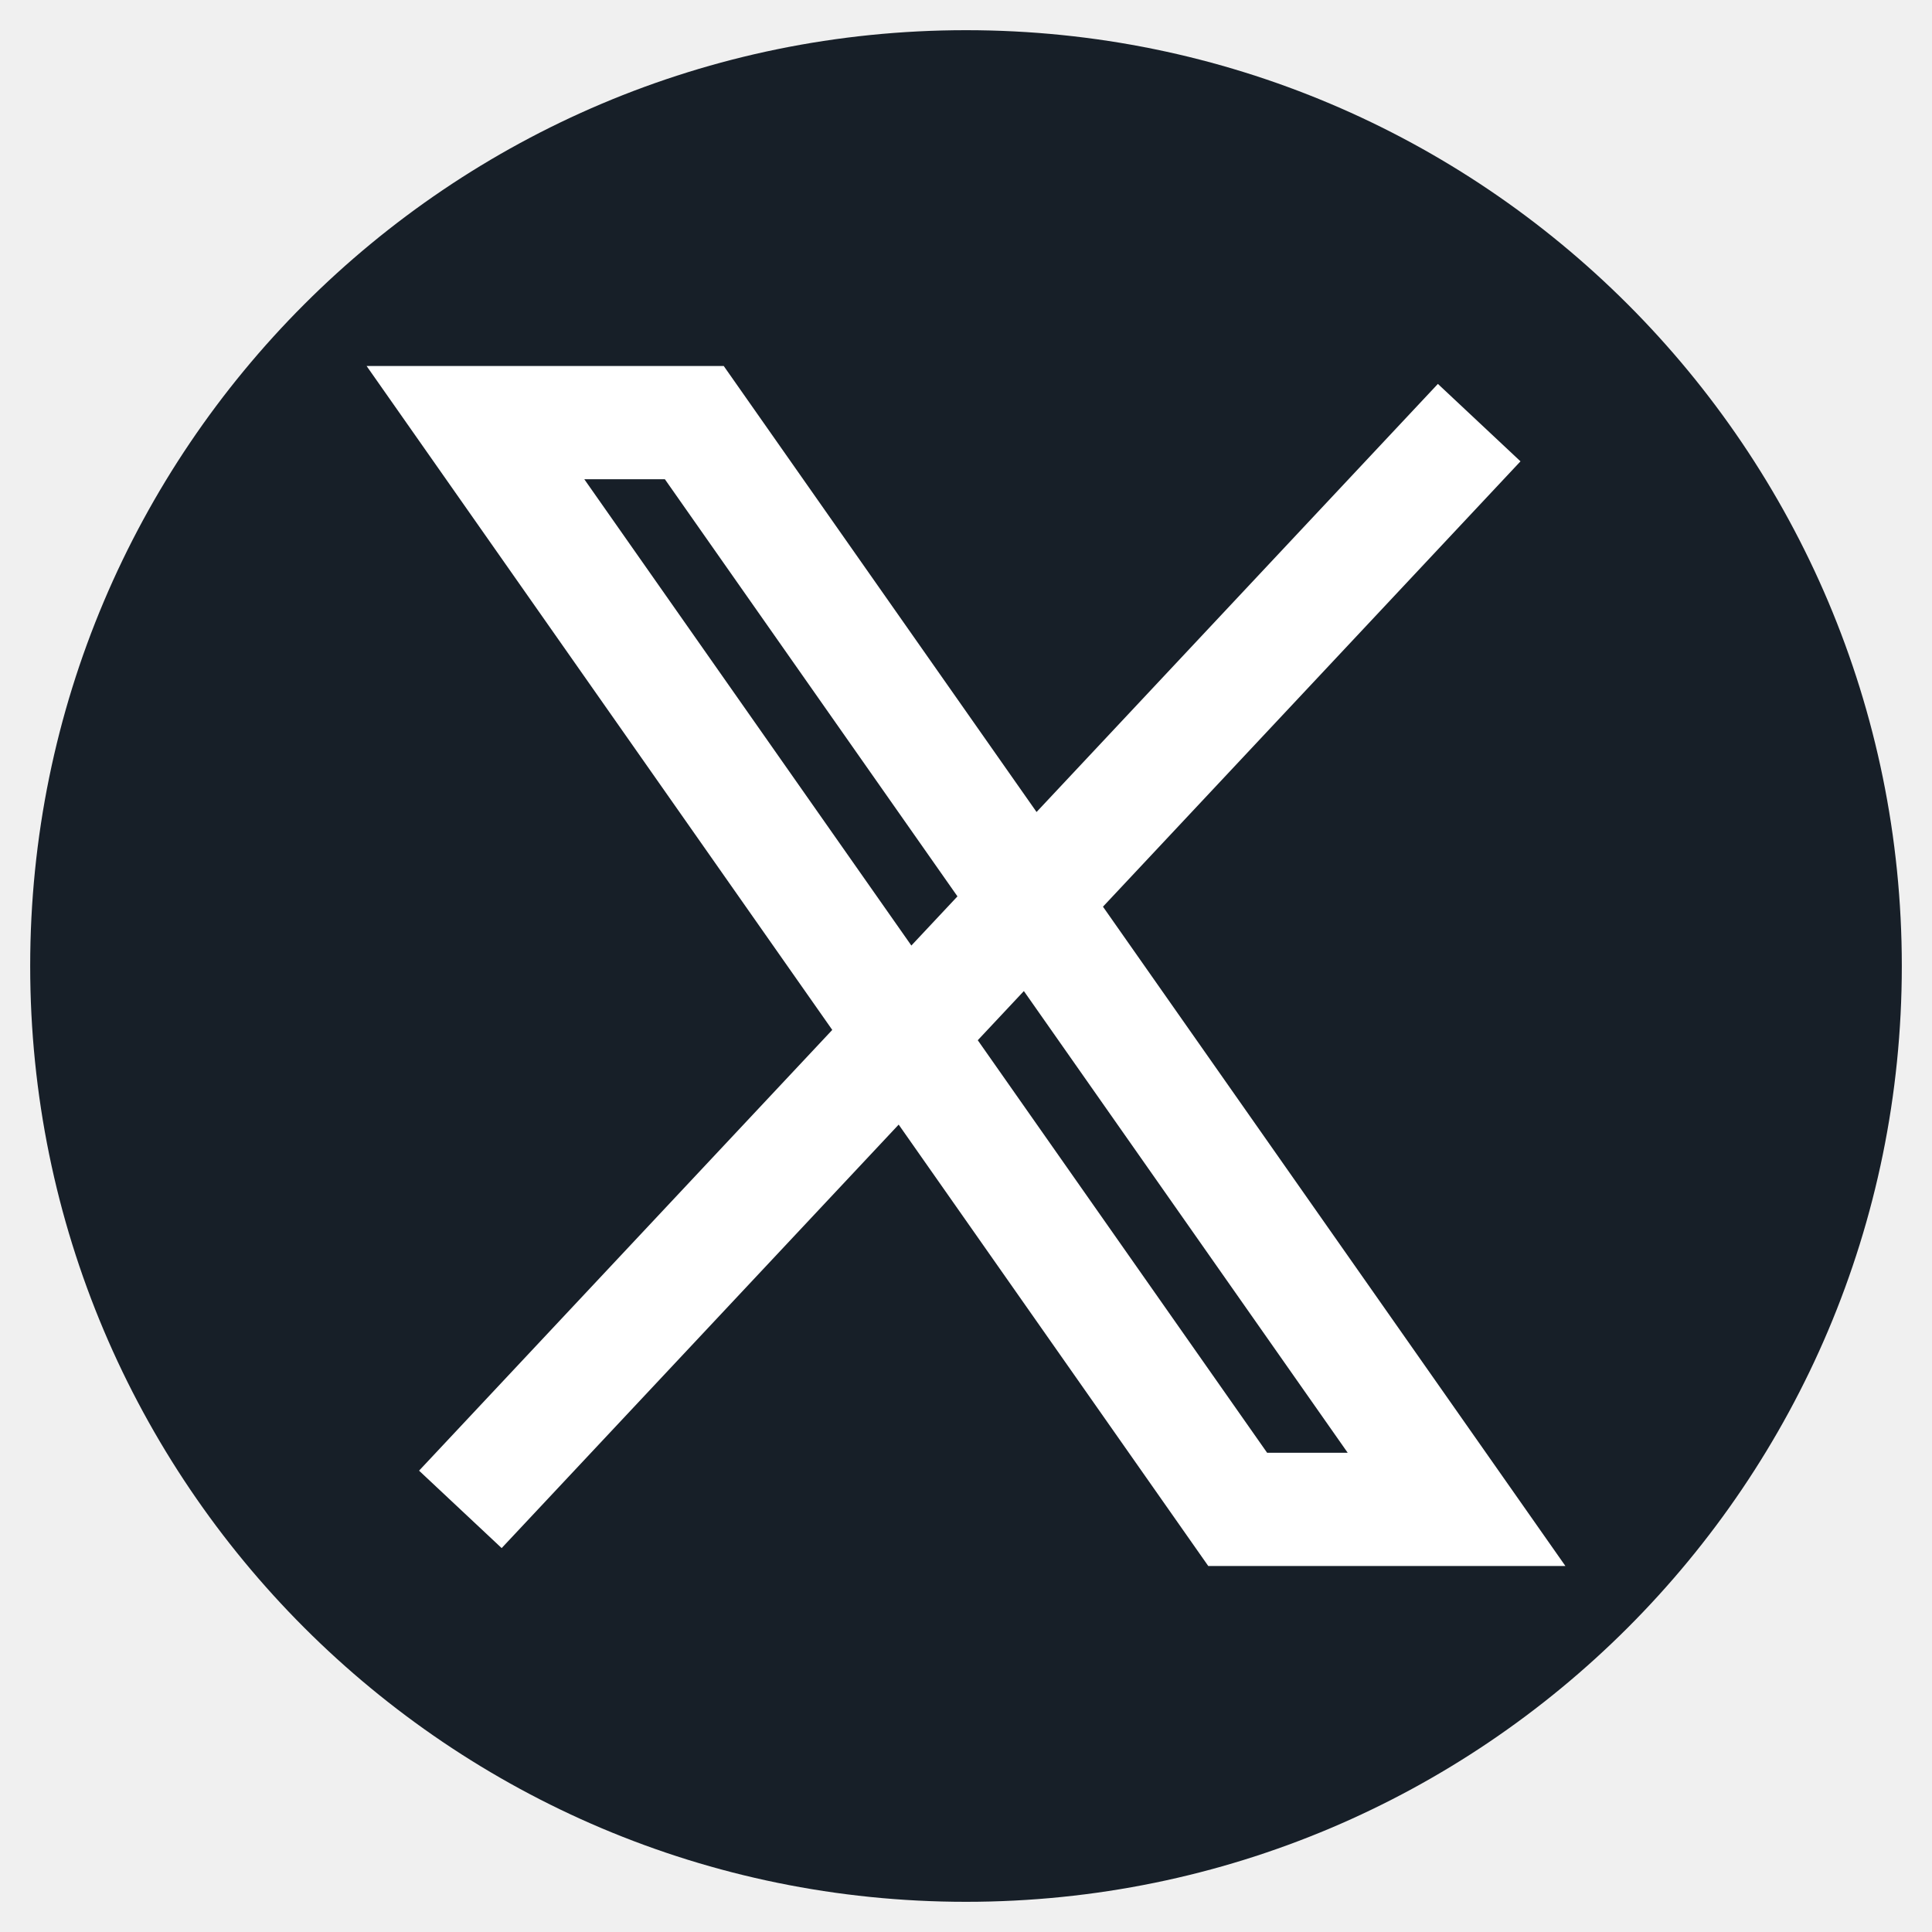
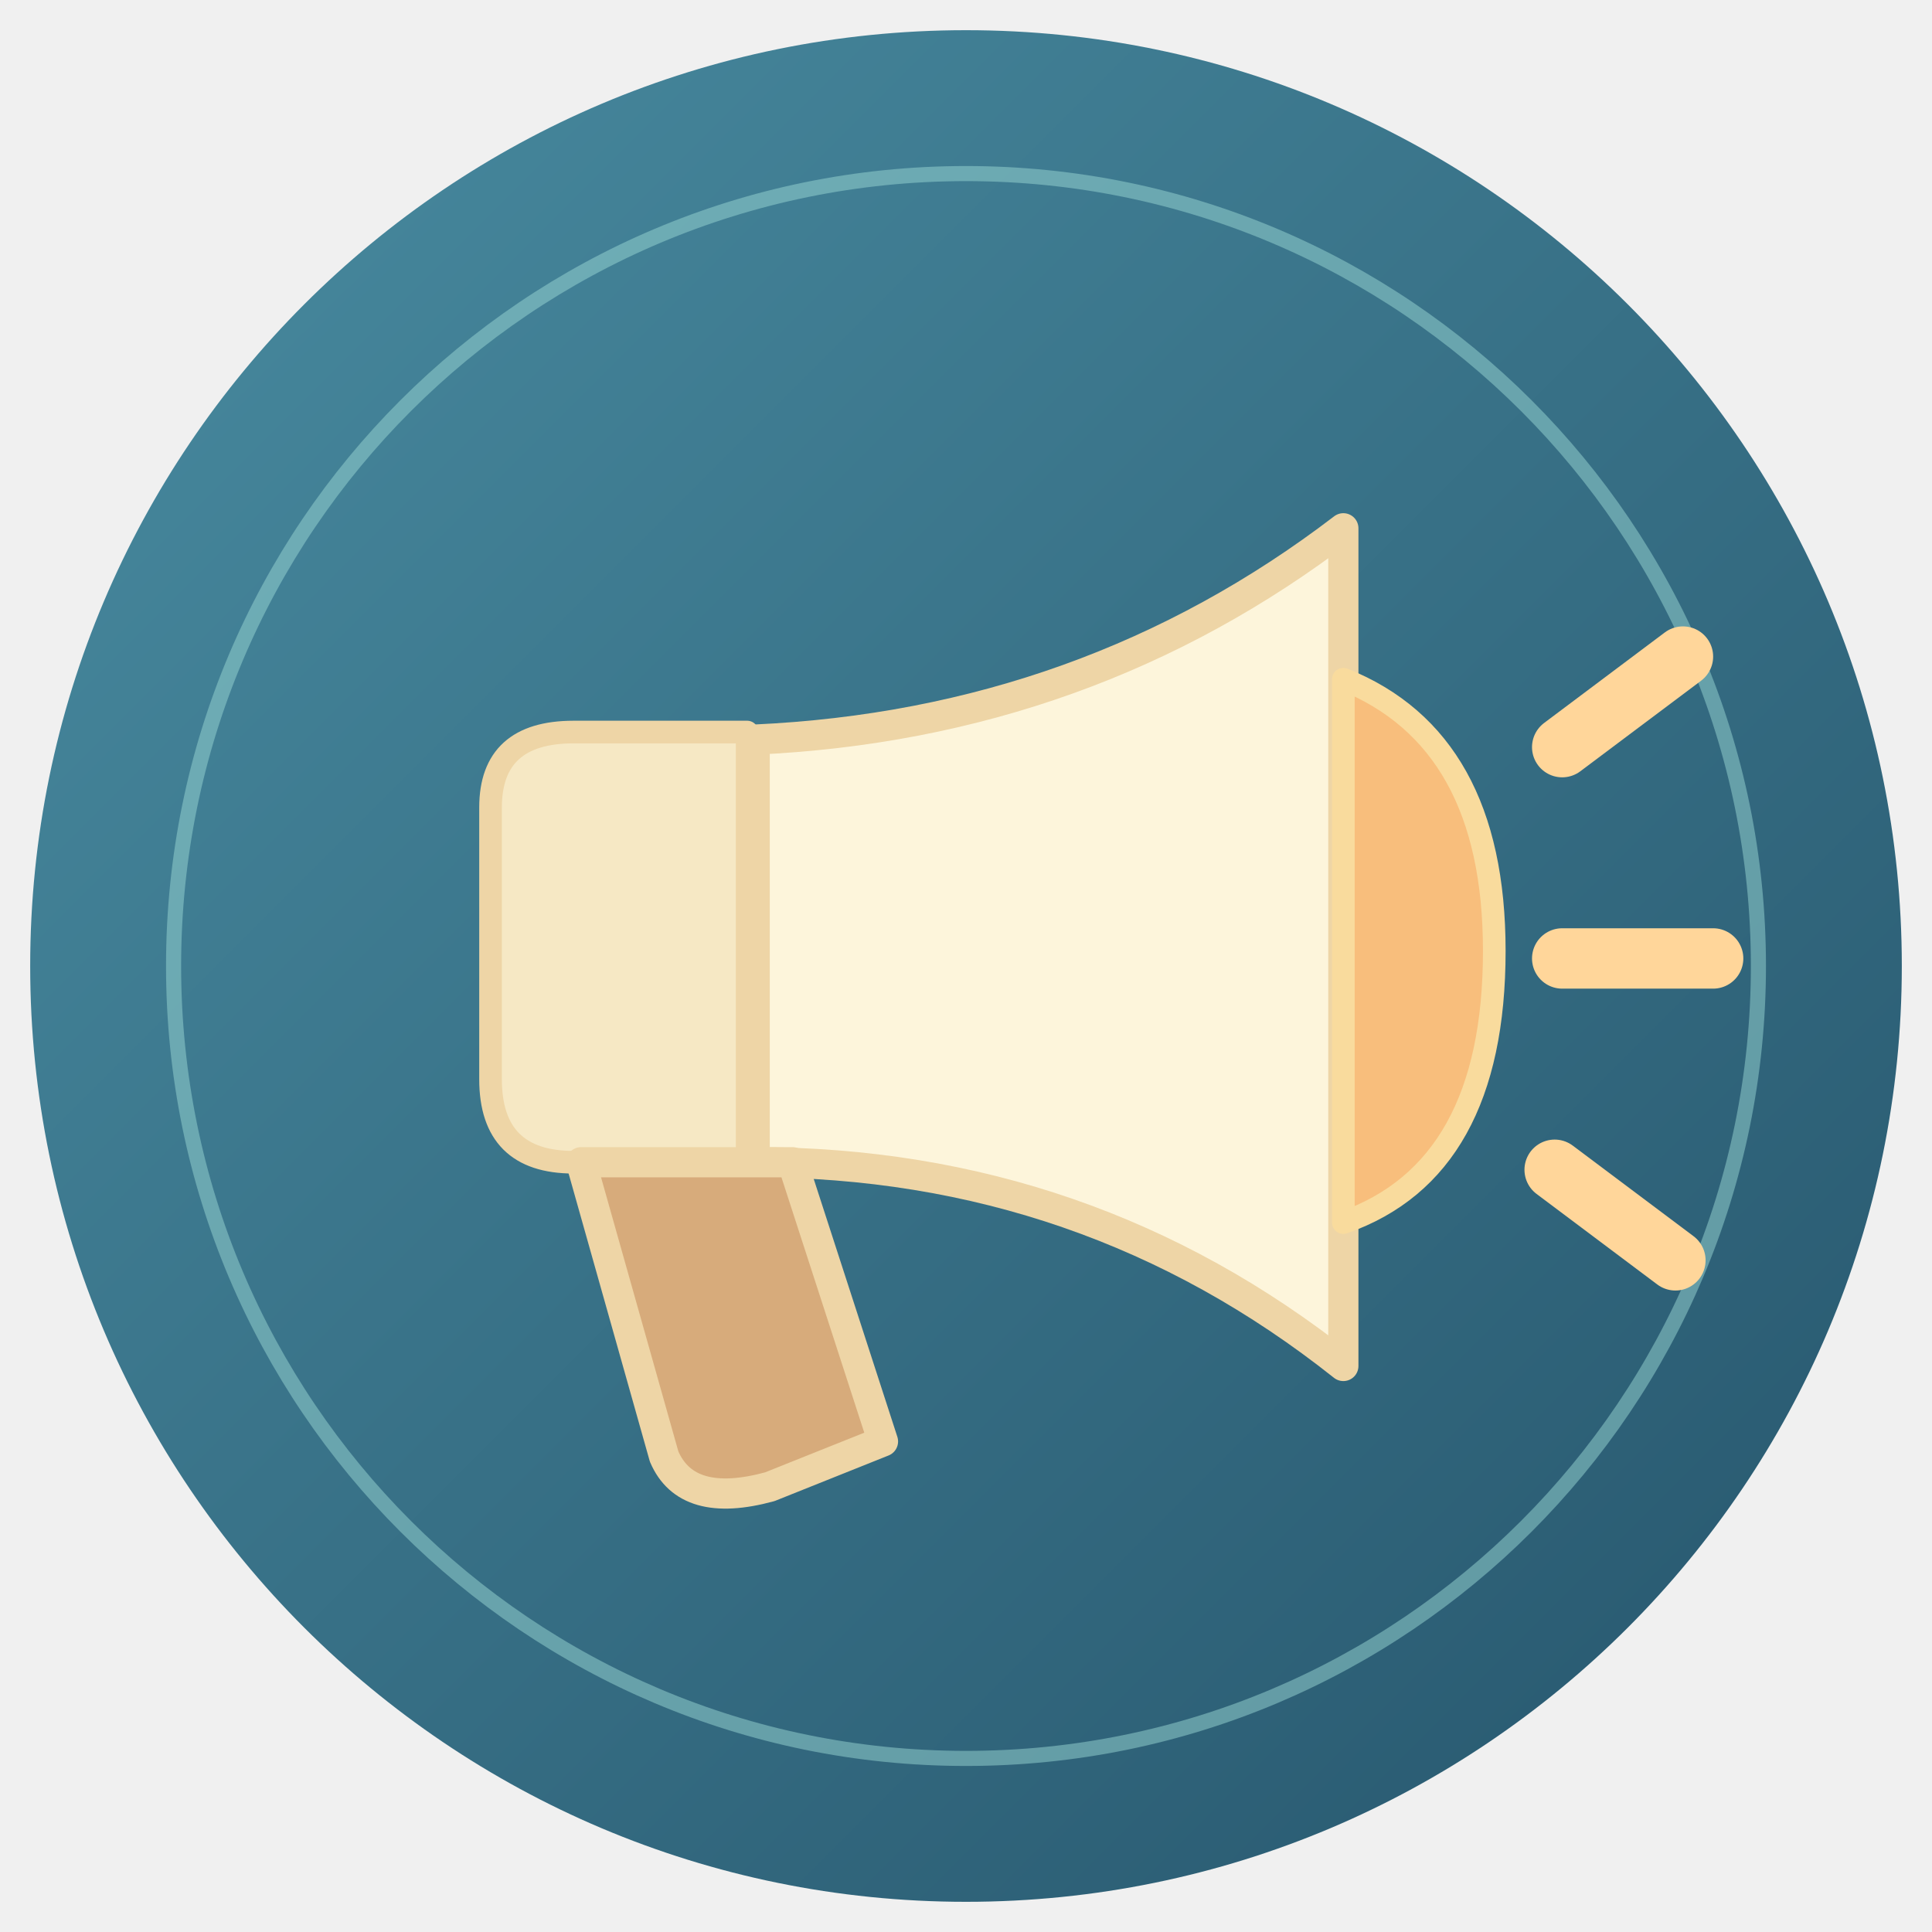
- <svg xmlns="http://www.w3.org/2000/svg" viewBox="0 0 256 256">
-   <circle cx="128" cy="128" r="124" fill="#171f28" />
-   <g>
-     <path d="M63 56h29l101 144h-29zM196 56 61 200" fill="none" stroke="#ffffff" stroke-width="15" />
+ <svg xmlns="http://www.w3.org/2000/svg" viewBox="0 0 256 256" role="img" aria-labelledby="t d">
+   <defs>
+     <linearGradient id="bg" x1="0" y1="0" x2="1" y2="1">
+       <stop offset="0" stop-color="#498CA1" />
+       <stop offset="1" stop-color="#26556C" />
+     </linearGradient>
+   </defs>
+   <circle cx="128" cy="128" r="124" fill="url(#bg)" />
+   <circle cx="128" cy="128" r="105" fill="none" stroke="#9AD7D3" stroke-width="2" opacity=".5" />
+   <g stroke-linecap="round" stroke-linejoin="round">
+     <path d="M65 107 Q65 97 76 97 H99 V154 H76 Q65 154 65 143Z" fill="#F6E8C4" stroke="#EED5A6" stroke-width="3" />
+     <path d="M100 98 Q144 96 178 70 V181 Q144 154 100 154Z" fill="#FDF5DB" stroke="#EED5A6" stroke-width="4" />
+     <path d="M77 154 L88 193 Q91 200 102 197 L117 191 L105 154Z" fill="#D7AB7B" stroke="#EED5A6" stroke-width="4" />
+     <path d="M178 90 Q198 98 198 126 Q198 155 178 162Z" fill="#F8BE7C" stroke="#F9DB9D" stroke-width="3" />
+     <path d="M207 99 L223 87 M207 127 H227 M206 155 L222 167" fill="none" stroke="#FFD69A" stroke-width="8" />
  </g>
</svg>
